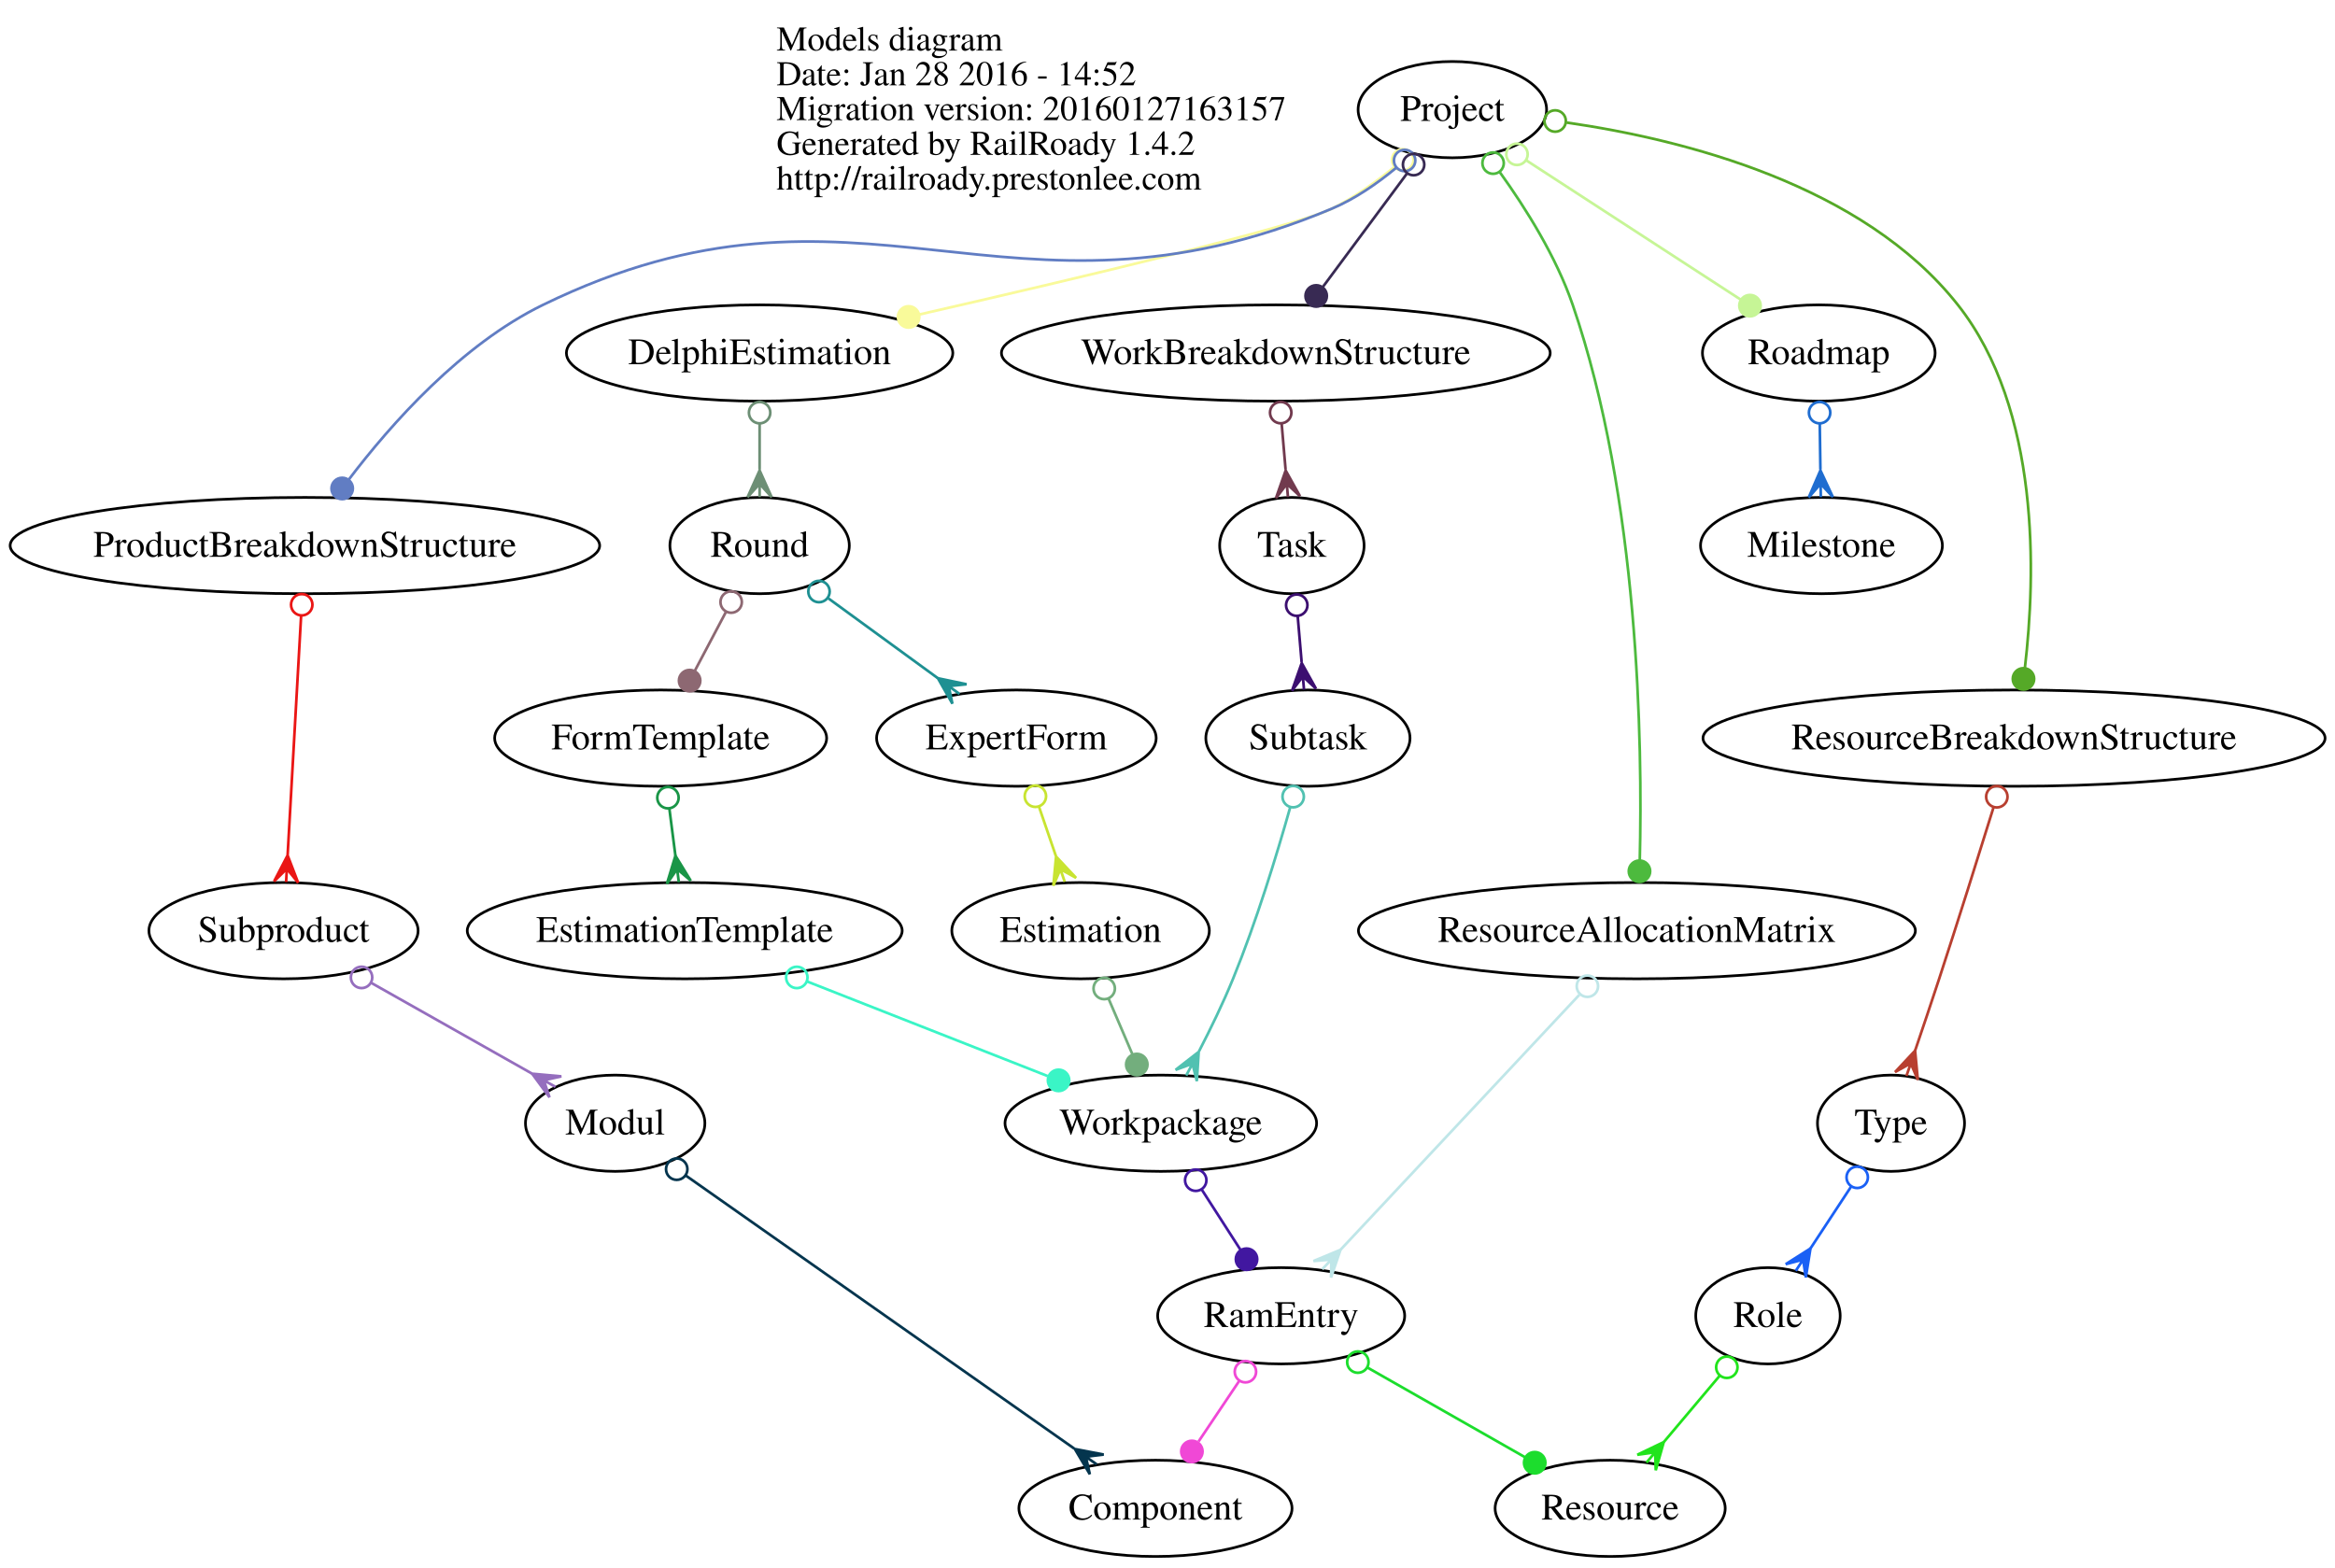
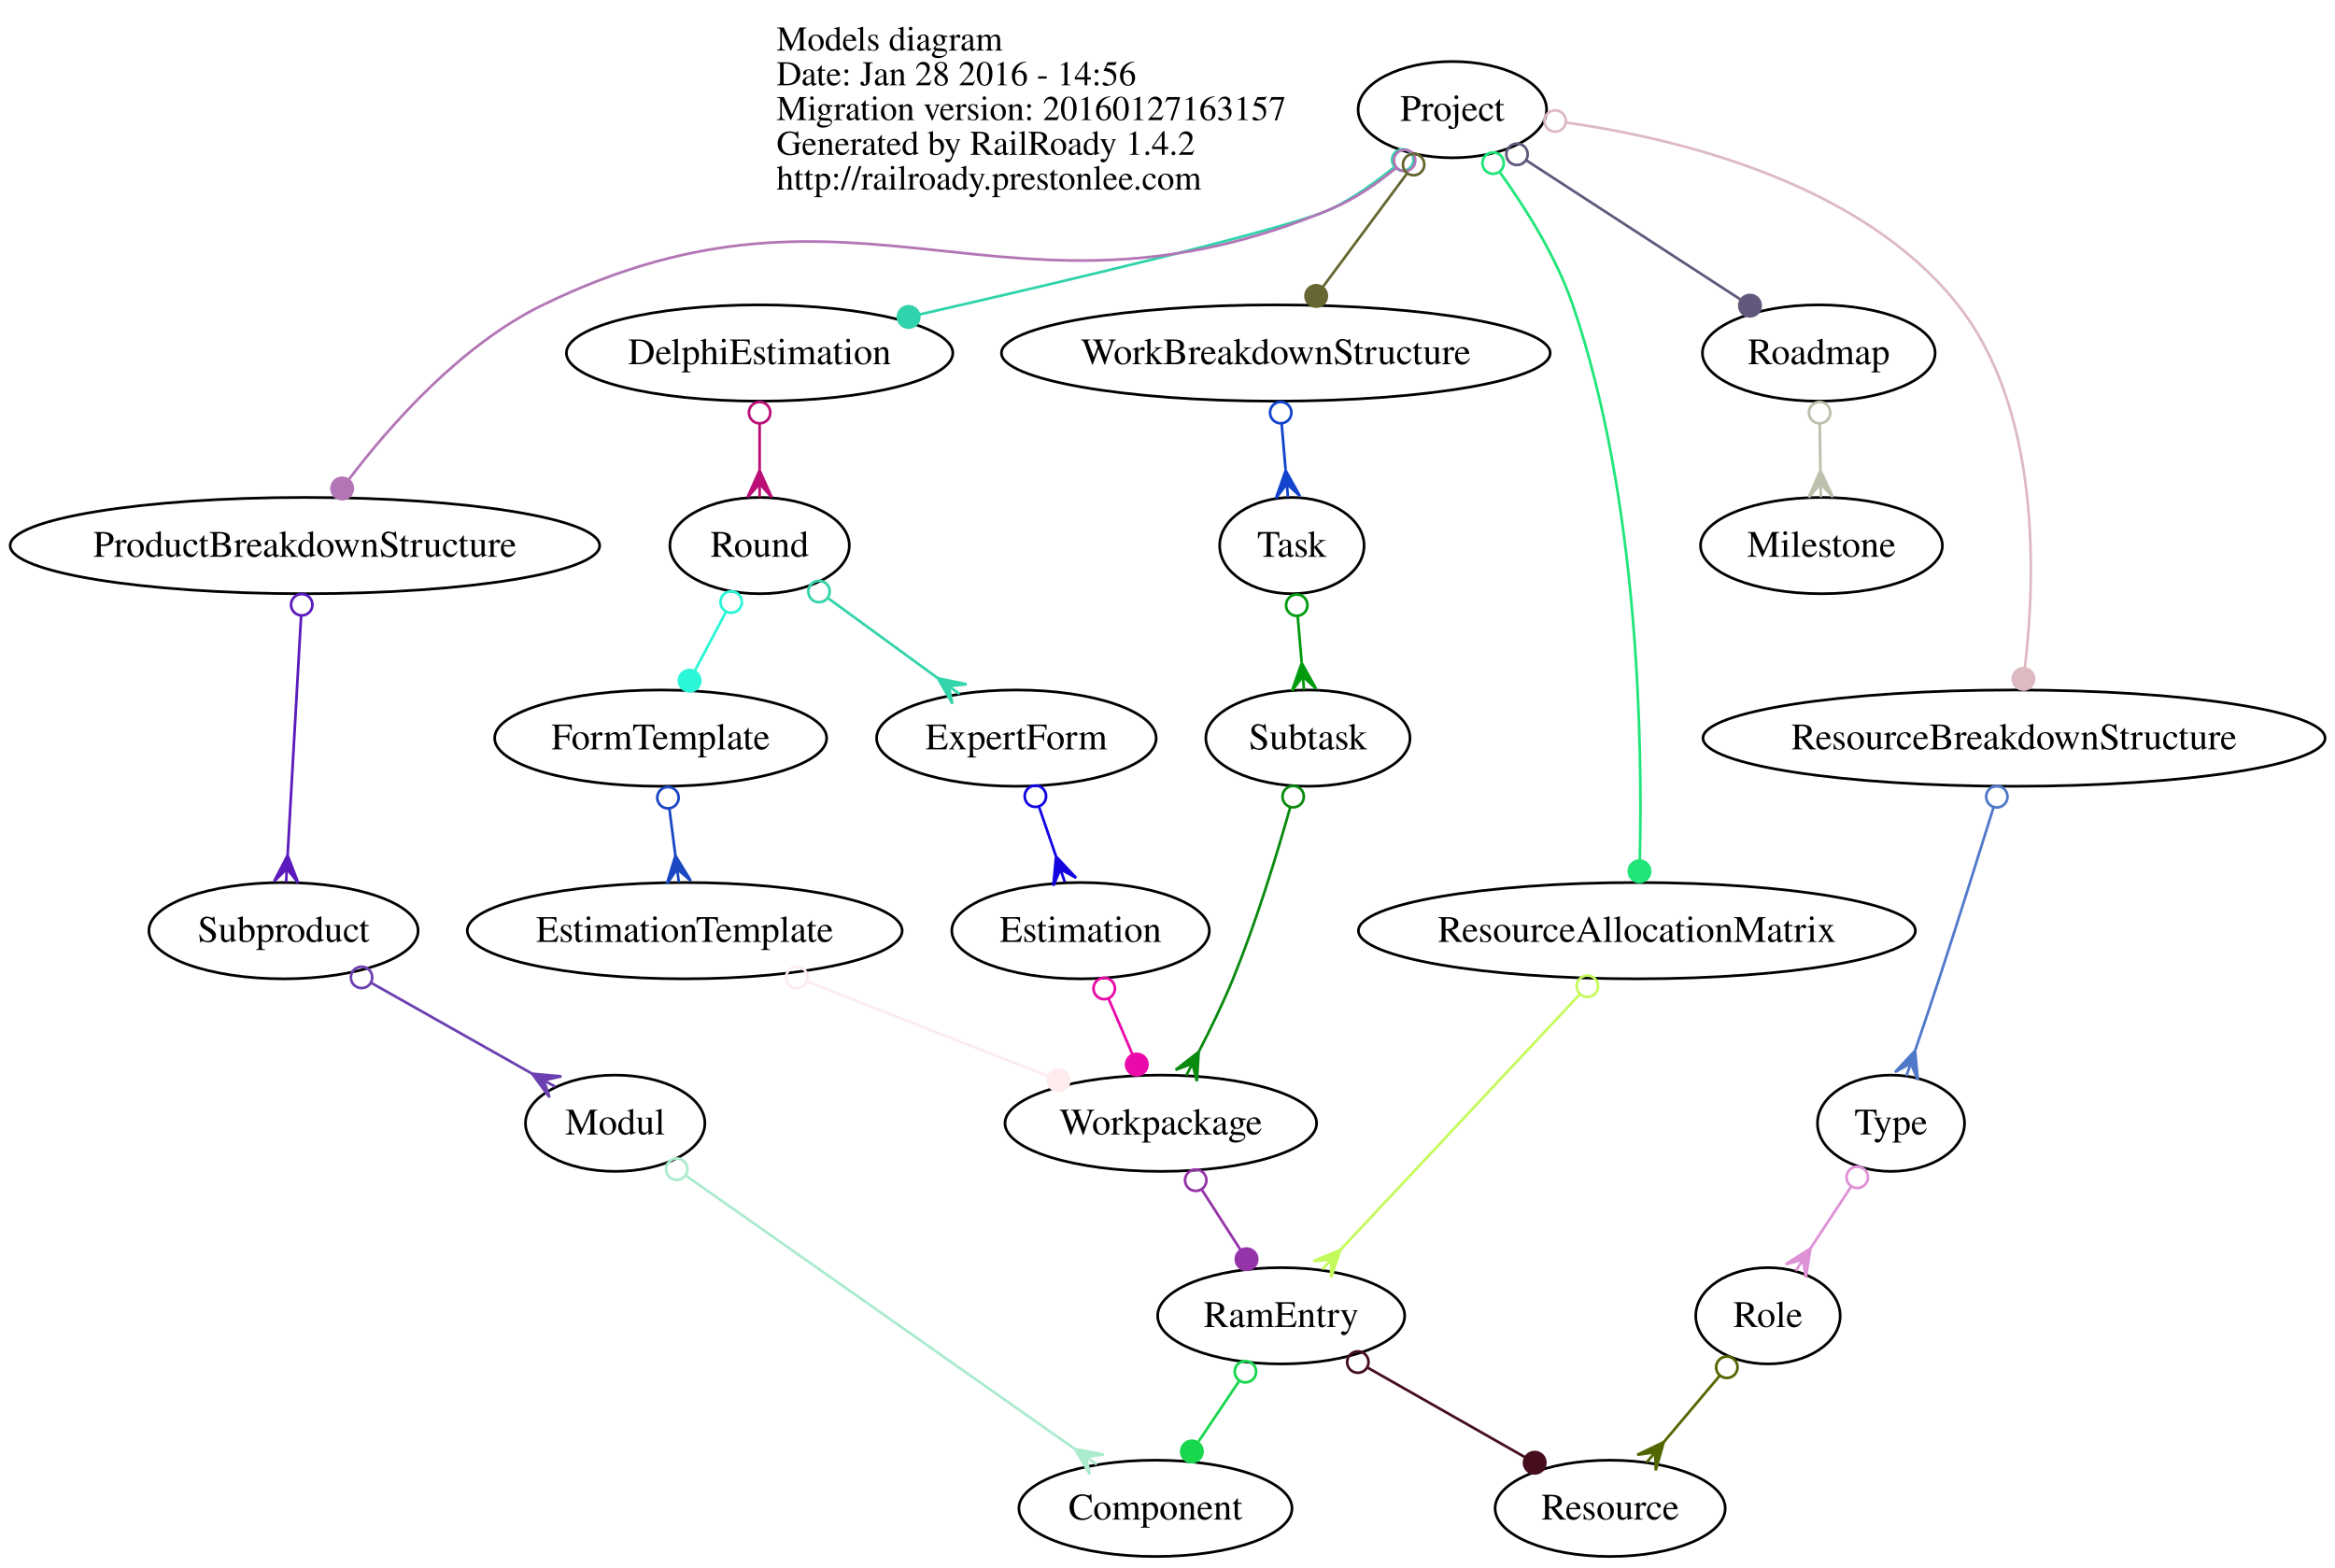
<svg xmlns="http://www.w3.org/2000/svg" width="873pt" height="586pt" viewBox="0.00 0.00 873.00 586.00">
  <g id="graph0" class="graph" transform="scale(1 1) rotate(0) translate(4 582)">
    <polygon fill="none" stroke="none" points="-4,4 -4,-582 869,-582 869,4 -4,4" />
    <g id="node1" class="node">
      <text text-anchor="start" x="286.312" y="-563.1" font-family="Times,serif" font-size="13.00">Models diagram</text>
-       <text text-anchor="start" x="286.312" y="-550.1" font-family="Times,serif" font-size="13.00">Date: Jan 28 2016 - 14:52</text>
+       <text text-anchor="start" x="286.312" y="-550.1" font-family="Times,serif" font-size="13.00">Date: Jan 28 2016 - 14:56</text>
      <text text-anchor="start" x="286.312" y="-537.1" font-family="Times,serif" font-size="13.00">Migration version: 20160127163157</text>
      <text text-anchor="start" x="286.312" y="-524.1" font-family="Times,serif" font-size="13.00">Generated by RailRoady 1.4.2</text>
      <text text-anchor="start" x="286.312" y="-511.1" font-family="Times,serif" font-size="13.00">http://railroady.prestonlee.com</text>
    </g>
    <g id="node2" class="node">
      <ellipse fill="none" stroke="black" cx="428" cy="-18" rx="51.063" ry="18" />
      <text text-anchor="middle" x="428" y="-13.8" font-family="Times,serif" font-size="14.00">Component</text>
    </g>
    <g id="node3" class="node">
      <ellipse fill="none" stroke="black" cx="280" cy="-450" rx="72.242" ry="18" />
      <text text-anchor="middle" x="280" y="-445.8" font-family="Times,serif" font-size="14.00">DelphiEstimation</text>
    </g>
    <g id="node18" class="node">
      <ellipse fill="none" stroke="black" cx="280" cy="-378" rx="33.538" ry="18" />
      <text text-anchor="middle" x="280" y="-373.8" font-family="Times,serif" font-size="14.00">Round</text>
    </g>
    <g id="edge1" class="edge">
-       <path fill="none" stroke="#6d8f75" d="M280,-423.64C280,-418.063 280,-412.132 280,-406.476" />
-       <ellipse fill="none" stroke="#6d8f75" cx="280" cy="-427.697" rx="4" ry="4" />
-       <polygon fill="#6d8f75" stroke="#6d8f75" points="280,-406.104 284.5,-396.104 280,-401.104 280,-396.104 280,-396.104 280,-396.104 280,-401.104 275.5,-396.104 280,-406.104 280,-406.104" />
+       <path fill="none" stroke="#bb0f77" d="M280,-423.64C280,-418.063 280,-412.132 280,-406.476" />
+       <ellipse fill="none" stroke="#bb0f77" cx="280" cy="-427.697" rx="4" ry="4" />
+       <polygon fill="#bb0f77" stroke="#bb0f77" points="280,-406.104 284.5,-396.104 280,-401.104 280,-396.104 280,-396.104 280,-396.104 280,-401.104 275.5,-396.104 280,-406.104 280,-406.104" />
    </g>
    <g id="node4" class="node">
      <ellipse fill="none" stroke="black" cx="400" cy="-234" rx="48.139" ry="18" />
      <text text-anchor="middle" x="400" y="-229.8" font-family="Times,serif" font-size="14.00">Estimation</text>
    </g>
    <g id="node24" class="node">
      <ellipse fill="none" stroke="black" cx="430" cy="-162" rx="58.256" ry="18" />
      <text text-anchor="middle" x="430" y="-157.8" font-family="Times,serif" font-size="14.00">Workpackage</text>
    </g>
    <g id="edge2" class="edge">
-       <path fill="none" stroke="#73ae7d" d="M410.48,-208.548C413.352,-201.846 416.468,-194.575 419.35,-187.851" />
-       <ellipse fill="none" stroke="#73ae7d" cx="408.838" cy="-212.378" rx="4" ry="4" />
-       <ellipse fill="#73ae7d" stroke="#73ae7d" cx="421.021" cy="-183.952" rx="4" ry="4" />
+       <path fill="none" stroke="#e90aa9" d="M410.48,-208.548C413.352,-201.846 416.468,-194.575 419.35,-187.851" />
+       <ellipse fill="none" stroke="#e90aa9" cx="408.838" cy="-212.378" rx="4" ry="4" />
+       <ellipse fill="#e90aa9" stroke="#e90aa9" cx="421.021" cy="-183.952" rx="4" ry="4" />
    </g>
    <g id="node5" class="node">
      <ellipse fill="none" stroke="black" cx="252" cy="-234" rx="81.3" ry="18" />
      <text text-anchor="middle" x="252" y="-229.8" font-family="Times,serif" font-size="14.00">EstimationTemplate</text>
    </g>
    <g id="edge3" class="edge">
-       <path fill="none" stroke="#3af5c6" d="M297.73,-215.016C325.472,-204.107 360.627,-190.281 387.721,-179.627" />
-       <ellipse fill="none" stroke="#3af5c6" cx="293.908" cy="-216.519" rx="4" ry="4" />
-       <ellipse fill="#3af5c6" stroke="#3af5c6" cx="391.771" cy="-178.034" rx="4" ry="4" />
+       <path fill="none" stroke="#fdeced" d="M297.73,-215.016C325.472,-204.107 360.627,-190.281 387.721,-179.627" />
+       <ellipse fill="none" stroke="#fdeced" cx="293.908" cy="-216.519" rx="4" ry="4" />
+       <ellipse fill="#fdeced" stroke="#fdeced" cx="391.771" cy="-178.034" rx="4" ry="4" />
    </g>
    <g id="node6" class="node">
      <ellipse fill="none" stroke="black" cx="376" cy="-306" rx="52.266" ry="18" />
      <text text-anchor="middle" x="376" y="-301.8" font-family="Times,serif" font-size="14.00">ExpertForm</text>
    </g>
    <g id="edge4" class="edge">
-       <path fill="none" stroke="#c8e431" d="M384.48,-280.267C386.512,-274.34 388.692,-267.981 390.757,-261.959" />
-       <ellipse fill="none" stroke="#c8e431" cx="383.107" cy="-284.271" rx="4" ry="4" />
-       <polygon fill="#c8e431" stroke="#c8e431" points="390.834,-261.735 398.334,-253.735 392.455,-257.005 394.077,-252.275 394.077,-252.275 394.077,-252.275 392.455,-257.005 389.82,-250.816 390.834,-261.735 390.834,-261.735" />
+       <path fill="none" stroke="#1205df" d="M384.48,-280.267C386.512,-274.34 388.692,-267.981 390.757,-261.959" />
+       <ellipse fill="none" stroke="#1205df" cx="383.107" cy="-284.271" rx="4" ry="4" />
+       <polygon fill="#1205df" stroke="#1205df" points="390.834,-261.735 398.334,-253.735 392.455,-257.005 394.077,-252.275 394.077,-252.275 394.077,-252.275 392.455,-257.005 389.82,-250.816 390.834,-261.735 390.834,-261.735" />
    </g>
    <g id="node7" class="node">
      <ellipse fill="none" stroke="black" cx="243" cy="-306" rx="62.067" ry="18" />
      <text text-anchor="middle" x="243" y="-301.8" font-family="Times,serif" font-size="14.00">FormTemplate</text>
    </g>
    <g id="edge5" class="edge">
-       <path fill="none" stroke="#199547" d="M246.261,-279.64C246.996,-273.92 247.779,-267.828 248.523,-262.042" />
-       <ellipse fill="none" stroke="#199547" cx="245.735" cy="-283.729" rx="4" ry="4" />
-       <polygon fill="#199547" stroke="#199547" points="248.526,-262.023 254.264,-252.678 249.163,-257.064 249.801,-252.104 249.801,-252.104 249.801,-252.104 249.163,-257.064 245.338,-251.53 248.526,-262.023 248.526,-262.023" />
+       <path fill="none" stroke="#1b48c2" d="M246.261,-279.64C246.996,-273.92 247.779,-267.828 248.523,-262.042" />
+       <ellipse fill="none" stroke="#1b48c2" cx="245.735" cy="-283.729" rx="4" ry="4" />
+       <polygon fill="#1b48c2" stroke="#1b48c2" points="248.526,-262.023 254.264,-252.678 249.163,-257.064 249.801,-252.104 249.801,-252.104 249.801,-252.104 249.163,-257.064 245.338,-251.53 248.526,-262.023 248.526,-262.023" />
    </g>
    <g id="node8" class="node">
      <ellipse fill="none" stroke="black" cx="677" cy="-378" rx="45.215" ry="18" />
      <text text-anchor="middle" x="677" y="-373.8" font-family="Times,serif" font-size="14.00">Milestone</text>
    </g>
    <g id="node9" class="node">
      <ellipse fill="none" stroke="black" cx="226" cy="-162" rx="33.538" ry="18" />
      <text text-anchor="middle" x="226" y="-157.8" font-family="Times,serif" font-size="14.00">Modul</text>
    </g>
    <g id="edge6" class="edge">
-       <path fill="none" stroke="#04354e" d="M252.346,-142.479C289.756,-116.181 358.103,-68.136 397.608,-40.365" />
-       <ellipse fill="none" stroke="#04354e" cx="249.009" cy="-144.826" rx="4" ry="4" />
-       <polygon fill="#04354e" stroke="#04354e" points="397.87,-40.181 408.639,-38.111 401.96,-37.305 406.051,-34.43 406.051,-34.43 406.051,-34.43 401.96,-37.305 403.463,-30.748 397.87,-40.181 397.87,-40.181" />
+       <path fill="none" stroke="#abebce" d="M252.346,-142.479C289.756,-116.181 358.103,-68.136 397.608,-40.365" />
+       <ellipse fill="none" stroke="#abebce" cx="249.009" cy="-144.826" rx="4" ry="4" />
+       <polygon fill="#abebce" stroke="#abebce" points="397.87,-40.181 408.639,-38.111 401.96,-37.305 406.051,-34.43 406.051,-34.43 406.051,-34.43 401.96,-37.305 403.463,-30.748 397.87,-40.181 397.87,-40.181" />
    </g>
    <g id="node10" class="node">
      <ellipse fill="none" stroke="black" cx="110" cy="-378" rx="110.202" ry="18" />
      <text text-anchor="middle" x="110" y="-373.8" font-family="Times,serif" font-size="14.00">ProductBreakdownStructure</text>
    </g>
    <g id="node19" class="node">
      <ellipse fill="none" stroke="black" cx="102" cy="-234" rx="50.325" ry="18" />
      <text text-anchor="middle" x="102" y="-229.8" font-family="Times,serif" font-size="14.00">Subproduct</text>
    </g>
    <g id="edge7" class="edge">
-       <path fill="none" stroke="#ea1615" d="M108.567,-351.558C107.152,-326.444 104.995,-288.164 103.543,-262.393" />
-       <ellipse fill="none" stroke="#ea1615" cx="108.81" cy="-355.878" rx="4" ry="4" />
-       <polygon fill="#ea1615" stroke="#ea1615" points="103.531,-262.173 107.461,-251.936 103.25,-257.181 102.968,-252.189 102.968,-252.189 102.968,-252.189 103.25,-257.181 98.475,-252.442 103.531,-262.173 103.531,-262.173" />
+       <path fill="none" stroke="#5b1abc" d="M108.567,-351.558C107.152,-326.444 104.995,-288.164 103.543,-262.393" />
+       <ellipse fill="none" stroke="#5b1abc" cx="108.81" cy="-355.878" rx="4" ry="4" />
+       <polygon fill="#5b1abc" stroke="#5b1abc" points="103.531,-262.173 107.461,-251.936 103.25,-257.181 102.968,-252.189 102.968,-252.189 102.968,-252.189 103.25,-257.181 98.475,-252.442 103.531,-262.173 103.531,-262.173" />
    </g>
    <g id="node11" class="node">
      <ellipse fill="none" stroke="black" cx="539" cy="-541" rx="35.234" ry="18" />
      <text text-anchor="middle" x="539" y="-536.8" font-family="Times,serif" font-size="14.00">Project</text>
    </g>
    <g id="edge12" class="edge">
-       <path fill="none" stroke="#f9fa9a" d="M517.39,-519.602C510.364,-513.856 502.242,-508.071 494,-504 480.111,-497.14 398.212,-477.762 339.872,-464.441" />
-       <ellipse fill="none" stroke="#f9fa9a" cx="520.463" cy="-522.221" rx="4" ry="4" />
-       <ellipse fill="#f9fa9a" stroke="#f9fa9a" cx="335.705" cy="-463.492" rx="4" ry="4" />
+       <path fill="none" stroke="#30d3ab" d="M517.39,-519.602C510.364,-513.856 502.242,-508.071 494,-504 480.111,-497.14 398.212,-477.762 339.872,-464.441" />
+       <ellipse fill="none" stroke="#30d3ab" cx="520.463" cy="-522.221" rx="4" ry="4" />
+       <ellipse fill="#30d3ab" stroke="#30d3ab" cx="335.705" cy="-463.492" rx="4" ry="4" />
    </g>
    <g id="edge9" class="edge">
-       <path fill="none" stroke="#617dc3" d="M518.026,-519.265C510.933,-513.394 502.614,-507.623 494,-504 372.245,-452.797 317.738,-525.858 199,-468 168.513,-453.144 142.28,-423.589 126.348,-402.618" />
-       <ellipse fill="none" stroke="#617dc3" cx="521.154" cy="-521.994" rx="4" ry="4" />
-       <ellipse fill="#617dc3" stroke="#617dc3" cx="123.928" cy="-399.354" rx="4" ry="4" />
+       <path fill="none" stroke="#b275b6" d="M518.026,-519.265C510.933,-513.394 502.614,-507.623 494,-504 372.245,-452.797 317.738,-525.858 199,-468 168.513,-453.144 142.28,-423.589 126.348,-402.618" />
+       <ellipse fill="none" stroke="#b275b6" cx="521.154" cy="-521.994" rx="4" ry="4" />
+       <ellipse fill="#b275b6" stroke="#b275b6" cx="123.928" cy="-399.354" rx="4" ry="4" />
    </g>
    <g id="node14" class="node">
      <ellipse fill="none" stroke="black" cx="608" cy="-234" rx="104.115" ry="18" />
      <text text-anchor="middle" x="608" y="-229.8" font-family="Times,serif" font-size="14.00">ResourceAllocationMatrix</text>
    </g>
    <g id="edge13" class="edge">
-       <path fill="none" stroke="#4dba3e" d="M556.773,-517.57C566.522,-504.011 577.847,-485.928 584,-468 608.814,-395.702 610.128,-303.957 609.073,-260.301" />
-       <ellipse fill="none" stroke="#4dba3e" cx="554.232" cy="-521.007" rx="4" ry="4" />
-       <ellipse fill="#4dba3e" stroke="#4dba3e" cx="608.954" cy="-256.23" rx="4" ry="4" />
+       <path fill="none" stroke="#20e578" d="M556.773,-517.57C566.522,-504.011 577.847,-485.928 584,-468 608.814,-395.702 610.128,-303.957 609.073,-260.301" />
+       <ellipse fill="none" stroke="#20e578" cx="554.232" cy="-521.007" rx="4" ry="4" />
+       <ellipse fill="#20e578" stroke="#20e578" cx="608.954" cy="-256.23" rx="4" ry="4" />
    </g>
    <g id="node15" class="node">
      <ellipse fill="none" stroke="black" cx="749" cy="-306" rx="116.291" ry="18" />
      <text text-anchor="middle" x="749" y="-301.8" font-family="Times,serif" font-size="14.00">ResourceBreakdownStructure</text>
    </g>
    <g id="edge10" class="edge">
-       <path fill="none" stroke="#55a927" d="M581.67,-536.183C625.615,-529.828 692.538,-512.922 728,-468 758.915,-428.839 757.119,-366.865 753.067,-332.345" />
-       <ellipse fill="none" stroke="#55a927" cx="577.438" cy="-536.752" rx="4" ry="4" />
-       <ellipse fill="#55a927" stroke="#55a927" cx="752.522" cy="-328.158" rx="4" ry="4" />
+       <path fill="none" stroke="#ddbac1" d="M581.67,-536.183C625.615,-529.828 692.538,-512.922 728,-468 758.915,-428.839 757.119,-366.865 753.067,-332.345" />
+       <ellipse fill="none" stroke="#ddbac1" cx="577.438" cy="-536.752" rx="4" ry="4" />
+       <ellipse fill="#ddbac1" stroke="#ddbac1" cx="752.522" cy="-328.158" rx="4" ry="4" />
    </g>
    <g id="node16" class="node">
      <ellipse fill="none" stroke="black" cx="676" cy="-450" rx="43.499" ry="18" />
      <text text-anchor="middle" x="676" y="-445.8" font-family="Times,serif" font-size="14.00">Roadmap</text>
    </g>
    <g id="edge11" class="edge">
-       <path fill="none" stroke="#c6f596" d="M566.691,-522.011C589.996,-506.871 623.219,-485.288 646.91,-469.898" />
-       <ellipse fill="none" stroke="#c6f596" cx="563.162" cy="-524.304" rx="4" ry="4" />
-       <ellipse fill="#c6f596" stroke="#c6f596" cx="650.274" cy="-467.712" rx="4" ry="4" />
+       <path fill="none" stroke="#61587b" d="M566.691,-522.011C589.996,-506.871 623.219,-485.288 646.91,-469.898" />
+       <ellipse fill="none" stroke="#61587b" cx="563.162" cy="-524.304" rx="4" ry="4" />
+       <ellipse fill="#61587b" stroke="#61587b" cx="650.274" cy="-467.712" rx="4" ry="4" />
    </g>
    <g id="node23" class="node">
      <ellipse fill="none" stroke="black" cx="473" cy="-450" rx="102.582" ry="18" />
      <text text-anchor="middle" x="473" y="-445.8" font-family="Times,serif" font-size="14.00">WorkBreakdownStructure</text>
    </g>
    <g id="edge8" class="edge">
-       <path fill="none" stroke="#382a53" d="M521.952,-517.011C512.31,-504.009 500.276,-487.781 490.553,-474.67" />
-       <ellipse fill="none" stroke="#382a53" cx="524.512" cy="-520.463" rx="4" ry="4" />
-       <ellipse fill="#382a53" stroke="#382a53" cx="488.086" cy="-471.343" rx="4" ry="4" />
+       <path fill="none" stroke="#666632" d="M521.952,-517.011C512.31,-504.009 500.276,-487.781 490.553,-474.67" />
+       <ellipse fill="none" stroke="#666632" cx="524.512" cy="-520.463" rx="4" ry="4" />
+       <ellipse fill="#666632" stroke="#666632" cx="488.086" cy="-471.343" rx="4" ry="4" />
    </g>
    <g id="node12" class="node">
      <ellipse fill="none" stroke="black" cx="475" cy="-90" rx="46.185" ry="18" />
      <text text-anchor="middle" x="475" y="-85.8" font-family="Times,serif" font-size="14.00">RamEntry</text>
    </g>
    <g id="edge15" class="edge">
-       <path fill="none" stroke="#f048d6" d="M459.308,-65.629C454.419,-58.348 449.022,-50.309 444.105,-42.986" />
-       <ellipse fill="none" stroke="#f048d6" cx="461.632" cy="-69.09" rx="4" ry="4" />
-       <ellipse fill="#f048d6" stroke="#f048d6" cx="441.615" cy="-39.277" rx="4" ry="4" />
+       <path fill="none" stroke="#18d74e" d="M459.308,-65.629C454.419,-58.348 449.022,-50.309 444.105,-42.986" />
+       <ellipse fill="none" stroke="#18d74e" cx="461.632" cy="-69.09" rx="4" ry="4" />
+       <ellipse fill="#18d74e" stroke="#18d74e" cx="441.615" cy="-39.277" rx="4" ry="4" />
    </g>
    <g id="node13" class="node">
      <ellipse fill="none" stroke="black" cx="598" cy="-18" rx="43.016" ry="18" />
      <text text-anchor="middle" x="598" y="-13.8" font-family="Times,serif" font-size="14.00">Resource</text>
    </g>
    <g id="edge14" class="edge">
-       <path fill="none" stroke="#1cdd2d" d="M507.231,-70.657C525.46,-60.283 548.164,-47.362 566.304,-37.038" />
-       <ellipse fill="none" stroke="#1cdd2d" cx="503.664" cy="-72.687" rx="4" ry="4" />
-       <ellipse fill="#1cdd2d" stroke="#1cdd2d" cx="569.79" cy="-35.055" rx="4" ry="4" />
+       <path fill="none" stroke="#460e1d" d="M507.231,-70.657C525.46,-60.283 548.164,-47.362 566.304,-37.038" />
+       <ellipse fill="none" stroke="#460e1d" cx="503.664" cy="-72.687" rx="4" ry="4" />
+       <ellipse fill="#460e1d" stroke="#460e1d" cx="569.79" cy="-35.055" rx="4" ry="4" />
    </g>
    <g id="edge16" class="edge">
-       <path fill="none" stroke="#bfe6e8" d="M586.44,-209.981C561.905,-183.786 522.033,-141.215 497.225,-114.729" />
-       <ellipse fill="none" stroke="#bfe6e8" cx="589.486" cy="-213.234" rx="4" ry="4" />
-       <polygon fill="#bfe6e8" stroke="#bfe6e8" points="497.184,-114.685 493.632,-104.31 493.766,-111.036 490.348,-107.387 490.348,-107.387 490.348,-107.387 493.766,-111.036 487.064,-110.463 497.184,-114.685 497.184,-114.685" />
+       <path fill="none" stroke="#c5fa5c" d="M586.44,-209.981C561.905,-183.786 522.033,-141.215 497.225,-114.729" />
+       <ellipse fill="none" stroke="#c5fa5c" cx="589.486" cy="-213.234" rx="4" ry="4" />
+       <polygon fill="#c5fa5c" stroke="#c5fa5c" points="497.184,-114.685 493.632,-104.31 493.766,-111.036 490.348,-107.387 490.348,-107.387 490.348,-107.387 493.766,-111.036 487.064,-110.463 497.184,-114.685 497.184,-114.685" />
    </g>
    <g id="node22" class="node">
      <ellipse fill="none" stroke="black" cx="703" cy="-162" rx="27.489" ry="18" />
      <text text-anchor="middle" x="703" y="-157.8" font-family="Times,serif" font-size="14.00">Type</text>
    </g>
    <g id="edge17" class="edge">
-       <path fill="none" stroke="#b83f30" d="M741.363,-280.201C735.816,-262.321 728.074,-237.628 721,-216 718.134,-207.237 714.92,-197.69 712.01,-189.143" />
-       <ellipse fill="none" stroke="#b83f30" cx="742.564" cy="-284.08" rx="4" ry="4" />
-       <polygon fill="#b83f30" stroke="#b83f30" points="712.008,-189.139 713.029,-178.221 710.39,-184.408 708.772,-179.677 708.772,-179.677 708.772,-179.677 710.39,-184.408 704.514,-181.133 712.008,-189.139 712.008,-189.139" />
+       <path fill="none" stroke="#5079ca" d="M741.363,-280.201C735.816,-262.321 728.074,-237.628 721,-216 718.134,-207.237 714.92,-197.69 712.01,-189.143" />
+       <ellipse fill="none" stroke="#5079ca" cx="742.564" cy="-284.08" rx="4" ry="4" />
+       <polygon fill="#5079ca" stroke="#5079ca" points="712.008,-189.139 713.029,-178.221 710.39,-184.408 708.772,-179.677 708.772,-179.677 708.772,-179.677 710.39,-184.408 704.514,-181.133 712.008,-189.139 712.008,-189.139" />
    </g>
    <g id="edge18" class="edge">
-       <path fill="none" stroke="#1f6dd0" d="M676.362,-423.64C676.442,-418.063 676.527,-412.132 676.607,-406.476" />
-       <ellipse fill="none" stroke="#1f6dd0" cx="676.304" cy="-427.697" rx="4" ry="4" />
-       <polygon fill="#1f6dd0" stroke="#1f6dd0" points="676.613,-406.103 681.255,-396.169 676.684,-401.104 676.756,-396.104 676.756,-396.104 676.756,-396.104 676.684,-401.104 672.256,-396.04 676.613,-406.103 676.613,-406.103" />
+       <path fill="none" stroke="#bebfac" d="M676.362,-423.64C676.442,-418.063 676.527,-412.132 676.607,-406.476" />
+       <ellipse fill="none" stroke="#bebfac" cx="676.304" cy="-427.697" rx="4" ry="4" />
+       <polygon fill="#bebfac" stroke="#bebfac" points="676.613,-406.103 681.255,-396.169 676.684,-401.104 676.756,-396.104 676.756,-396.104 676.756,-396.104 676.684,-401.104 672.256,-396.04 676.613,-406.103 676.613,-406.103" />
    </g>
    <g id="node17" class="node">
      <ellipse fill="none" stroke="black" cx="657" cy="-90" rx="27" ry="18" />
      <text text-anchor="middle" x="657" y="-85.8" font-family="Times,serif" font-size="14.00">Role</text>
    </g>
    <g id="edge19" class="edge">
-       <path fill="none" stroke="#21e41c" d="M638.956,-67.592C632.35,-59.754 624.835,-50.838 618.063,-42.803" />
-       <ellipse fill="none" stroke="#21e41c" cx="641.62" cy="-70.752" rx="4" ry="4" />
-       <polygon fill="#21e41c" stroke="#21e41c" points="618.043,-42.78 615.039,-32.233 614.821,-38.957 611.598,-35.134 611.598,-35.134 611.598,-35.134 614.821,-38.957 608.157,-38.034 618.043,-42.78 618.043,-42.78" />
+       <path fill="none" stroke="#526700" d="M638.956,-67.592C632.35,-59.754 624.835,-50.838 618.063,-42.803" />
+       <ellipse fill="none" stroke="#526700" cx="641.62" cy="-70.752" rx="4" ry="4" />
+       <polygon fill="#526700" stroke="#526700" points="618.043,-42.78 615.039,-32.233 614.821,-38.957 611.598,-35.134 611.598,-35.134 611.598,-35.134 614.821,-38.957 608.157,-38.034 618.043,-42.78 618.043,-42.78" />
    </g>
    <g id="edge20" class="edge">
-       <path fill="none" stroke="#1e9092" d="M305.704,-358.257C318.279,-349.088 333.478,-338.005 346.522,-328.494" />
-       <ellipse fill="none" stroke="#1e9092" cx="302.199" cy="-360.814" rx="4" ry="4" />
-       <polygon fill="#1e9092" stroke="#1e9092" points="346.653,-328.399 357.385,-326.143 350.694,-325.453 354.734,-322.507 354.734,-322.507 354.734,-322.507 350.694,-325.453 352.082,-318.871 346.653,-328.399 346.653,-328.399" />
+       <path fill="none" stroke="#33d4ab" d="M305.704,-358.257C318.279,-349.088 333.478,-338.005 346.522,-328.494" />
+       <ellipse fill="none" stroke="#33d4ab" cx="302.199" cy="-360.814" rx="4" ry="4" />
+       <polygon fill="#33d4ab" stroke="#33d4ab" points="346.653,-328.399 357.385,-326.143 350.694,-325.453 354.734,-322.507 354.734,-322.507 354.734,-322.507 350.694,-325.453 352.082,-318.871 346.653,-328.399 346.653,-328.399" />
    </g>
    <g id="edge21" class="edge">
-       <path fill="none" stroke="#8d6872" d="M267.347,-353.062C263.632,-346.034 259.567,-338.343 255.84,-331.293" />
-       <ellipse fill="none" stroke="#8d6872" cx="269.362" cy="-356.875" rx="4" ry="4" />
-       <ellipse fill="#8d6872" stroke="#8d6872" cx="253.832" cy="-327.493" rx="4" ry="4" />
+       <path fill="none" stroke="#2bf6d7" d="M267.347,-353.062C263.632,-346.034 259.567,-338.343 255.84,-331.293" />
+       <ellipse fill="none" stroke="#2bf6d7" cx="269.362" cy="-356.875" rx="4" ry="4" />
+       <ellipse fill="#2bf6d7" stroke="#2bf6d7" cx="253.832" cy="-327.493" rx="4" ry="4" />
    </g>
    <g id="edge22" class="edge">
-       <path fill="none" stroke="#956ebe" d="M134.804,-214.482C153.396,-203.986 176.527,-190.928 194.841,-180.59" />
-       <ellipse fill="none" stroke="#956ebe" cx="131.176" cy="-216.53" rx="4" ry="4" />
-       <polygon fill="#956ebe" stroke="#956ebe" points="194.957,-180.524 205.878,-179.527 199.312,-178.066 203.666,-175.608 203.666,-175.608 203.666,-175.608 199.312,-178.066 201.453,-171.689 194.957,-180.524 194.957,-180.524" />
+       <path fill="none" stroke="#6c40b0" d="M134.804,-214.482C153.396,-203.986 176.527,-190.928 194.841,-180.59" />
+       <ellipse fill="none" stroke="#6c40b0" cx="131.176" cy="-216.53" rx="4" ry="4" />
+       <polygon fill="#6c40b0" stroke="#6c40b0" points="194.957,-180.524 205.878,-179.527 199.312,-178.066 203.666,-175.608 203.666,-175.608 203.666,-175.608 199.312,-178.066 201.453,-171.689 194.957,-180.524 194.957,-180.524" />
    </g>
    <g id="node20" class="node">
      <ellipse fill="none" stroke="black" cx="485" cy="-306" rx="38.171" ry="18" />
      <text text-anchor="middle" x="485" y="-301.8" font-family="Times,serif" font-size="14.00">Subtask</text>
    </g>
    <g id="edge23" class="edge">
-       <path fill="none" stroke="#51c1b1" d="M478.395,-280.19C473.295,-262.117 465.662,-237.194 457,-216 453.31,-206.971 448.667,-197.39 444.277,-188.893" />
-       <ellipse fill="none" stroke="#51c1b1" cx="479.485" cy="-284.119" rx="4" ry="4" />
-       <polygon fill="#51c1b1" stroke="#51c1b1" points="444.169,-188.687 443.47,-177.744 441.831,-184.268 439.493,-179.848 439.493,-179.848 439.493,-179.848 441.831,-184.268 435.515,-181.952 444.169,-188.687 444.169,-188.687" />
+       <path fill="none" stroke="#0a8a0f" d="M478.395,-280.19C473.295,-262.117 465.662,-237.194 457,-216 453.31,-206.971 448.667,-197.39 444.277,-188.893" />
+       <ellipse fill="none" stroke="#0a8a0f" cx="479.485" cy="-284.119" rx="4" ry="4" />
+       <polygon fill="#0a8a0f" stroke="#0a8a0f" points="444.169,-188.687 443.47,-177.744 441.831,-184.268 439.493,-179.848 439.493,-179.848 439.493,-179.848 441.831,-184.268 435.515,-181.952 444.169,-188.687 444.169,-188.687" />
    </g>
    <g id="node21" class="node">
      <ellipse fill="none" stroke="black" cx="479" cy="-378" rx="27" ry="18" />
      <text text-anchor="middle" x="479" y="-373.8" font-family="Times,serif" font-size="14.00">Task</text>
    </g>
    <g id="edge24" class="edge">
-       <path fill="none" stroke="#3c0f70" d="M481.174,-351.64C481.652,-346.063 482.16,-340.132 482.645,-334.476" />
-       <ellipse fill="none" stroke="#3c0f70" cx="480.825" cy="-355.711" rx="4" ry="4" />
-       <polygon fill="#3c0f70" stroke="#3c0f70" points="482.68,-334.068 488.017,-324.489 483.107,-329.086 483.534,-324.104 483.534,-324.104 483.534,-324.104 483.107,-329.086 479.05,-323.72 482.68,-334.068 482.68,-334.068" />
+       <path fill="none" stroke="#029b0f" d="M481.174,-351.64C481.652,-346.063 482.16,-340.132 482.645,-334.476" />
+       <ellipse fill="none" stroke="#029b0f" cx="480.825" cy="-355.711" rx="4" ry="4" />
+       <polygon fill="#029b0f" stroke="#029b0f" points="482.68,-334.068 488.017,-324.489 483.107,-329.086 483.534,-324.104 483.534,-324.104 483.534,-324.104 483.107,-329.086 479.05,-323.72 482.68,-334.068 482.68,-334.068" />
    </g>
    <g id="edge25" class="edge">
-       <path fill="none" stroke="#1a60f5" d="M688.088,-138.308C683.231,-130.917 677.823,-122.687 672.897,-115.19" />
-       <ellipse fill="none" stroke="#1a60f5" cx="690.365" cy="-141.773" rx="4" ry="4" />
-       <polygon fill="#1a60f5" stroke="#1a60f5" points="672.889,-115.178 671.157,-104.35 670.143,-111 667.397,-106.821 667.397,-106.821 667.397,-106.821 670.143,-111 663.636,-109.293 672.889,-115.178 672.889,-115.178" />
+       <path fill="none" stroke="#de91d7" d="M688.088,-138.308C683.231,-130.917 677.823,-122.687 672.897,-115.19" />
+       <ellipse fill="none" stroke="#de91d7" cx="690.365" cy="-141.773" rx="4" ry="4" />
+       <polygon fill="#de91d7" stroke="#de91d7" points="672.889,-115.178 671.157,-104.35 670.143,-111 667.397,-106.821 667.397,-106.821 667.397,-106.821 670.143,-111 663.636,-109.293 672.889,-115.178 672.889,-115.178" />
    </g>
    <g id="edge26" class="edge">
-       <path fill="none" stroke="#713a4e" d="M475.174,-423.64C475.652,-418.063 476.16,-412.132 476.645,-406.476" />
-       <ellipse fill="none" stroke="#713a4e" cx="474.825" cy="-427.711" rx="4" ry="4" />
-       <polygon fill="#713a4e" stroke="#713a4e" points="476.68,-406.068 482.017,-396.489 477.107,-401.086 477.534,-396.104 477.534,-396.104 477.534,-396.104 477.107,-401.086 473.05,-395.72 476.68,-406.068 476.68,-406.068" />
+       <path fill="none" stroke="#1244ce" d="M475.174,-423.64C475.652,-418.063 476.16,-412.132 476.645,-406.476" />
+       <ellipse fill="none" stroke="#1244ce" cx="474.825" cy="-427.711" rx="4" ry="4" />
+       <polygon fill="#1244ce" stroke="#1244ce" points="476.68,-406.068 482.017,-396.489 477.107,-401.086 477.534,-396.104 477.534,-396.104 477.534,-396.104 477.107,-401.086 473.05,-395.72 476.68,-406.068 476.68,-406.068" />
    </g>
    <g id="edge27" class="edge">
-       <path fill="none" stroke="#4117a0" d="M445.249,-137.28C449.918,-130.016 455.054,-122.027 459.725,-114.761" />
-       <ellipse fill="none" stroke="#4117a0" cx="443.056" cy="-140.69" rx="4" ry="4" />
-       <ellipse fill="#4117a0" stroke="#4117a0" cx="462.044" cy="-111.154" rx="4" ry="4" />
+       <path fill="none" stroke="#9533a8" d="M445.249,-137.28C449.918,-130.016 455.054,-122.027 459.725,-114.761" />
+       <ellipse fill="none" stroke="#9533a8" cx="443.056" cy="-140.69" rx="4" ry="4" />
+       <ellipse fill="#9533a8" stroke="#9533a8" cx="462.044" cy="-111.154" rx="4" ry="4" />
    </g>
  </g>
</svg>
